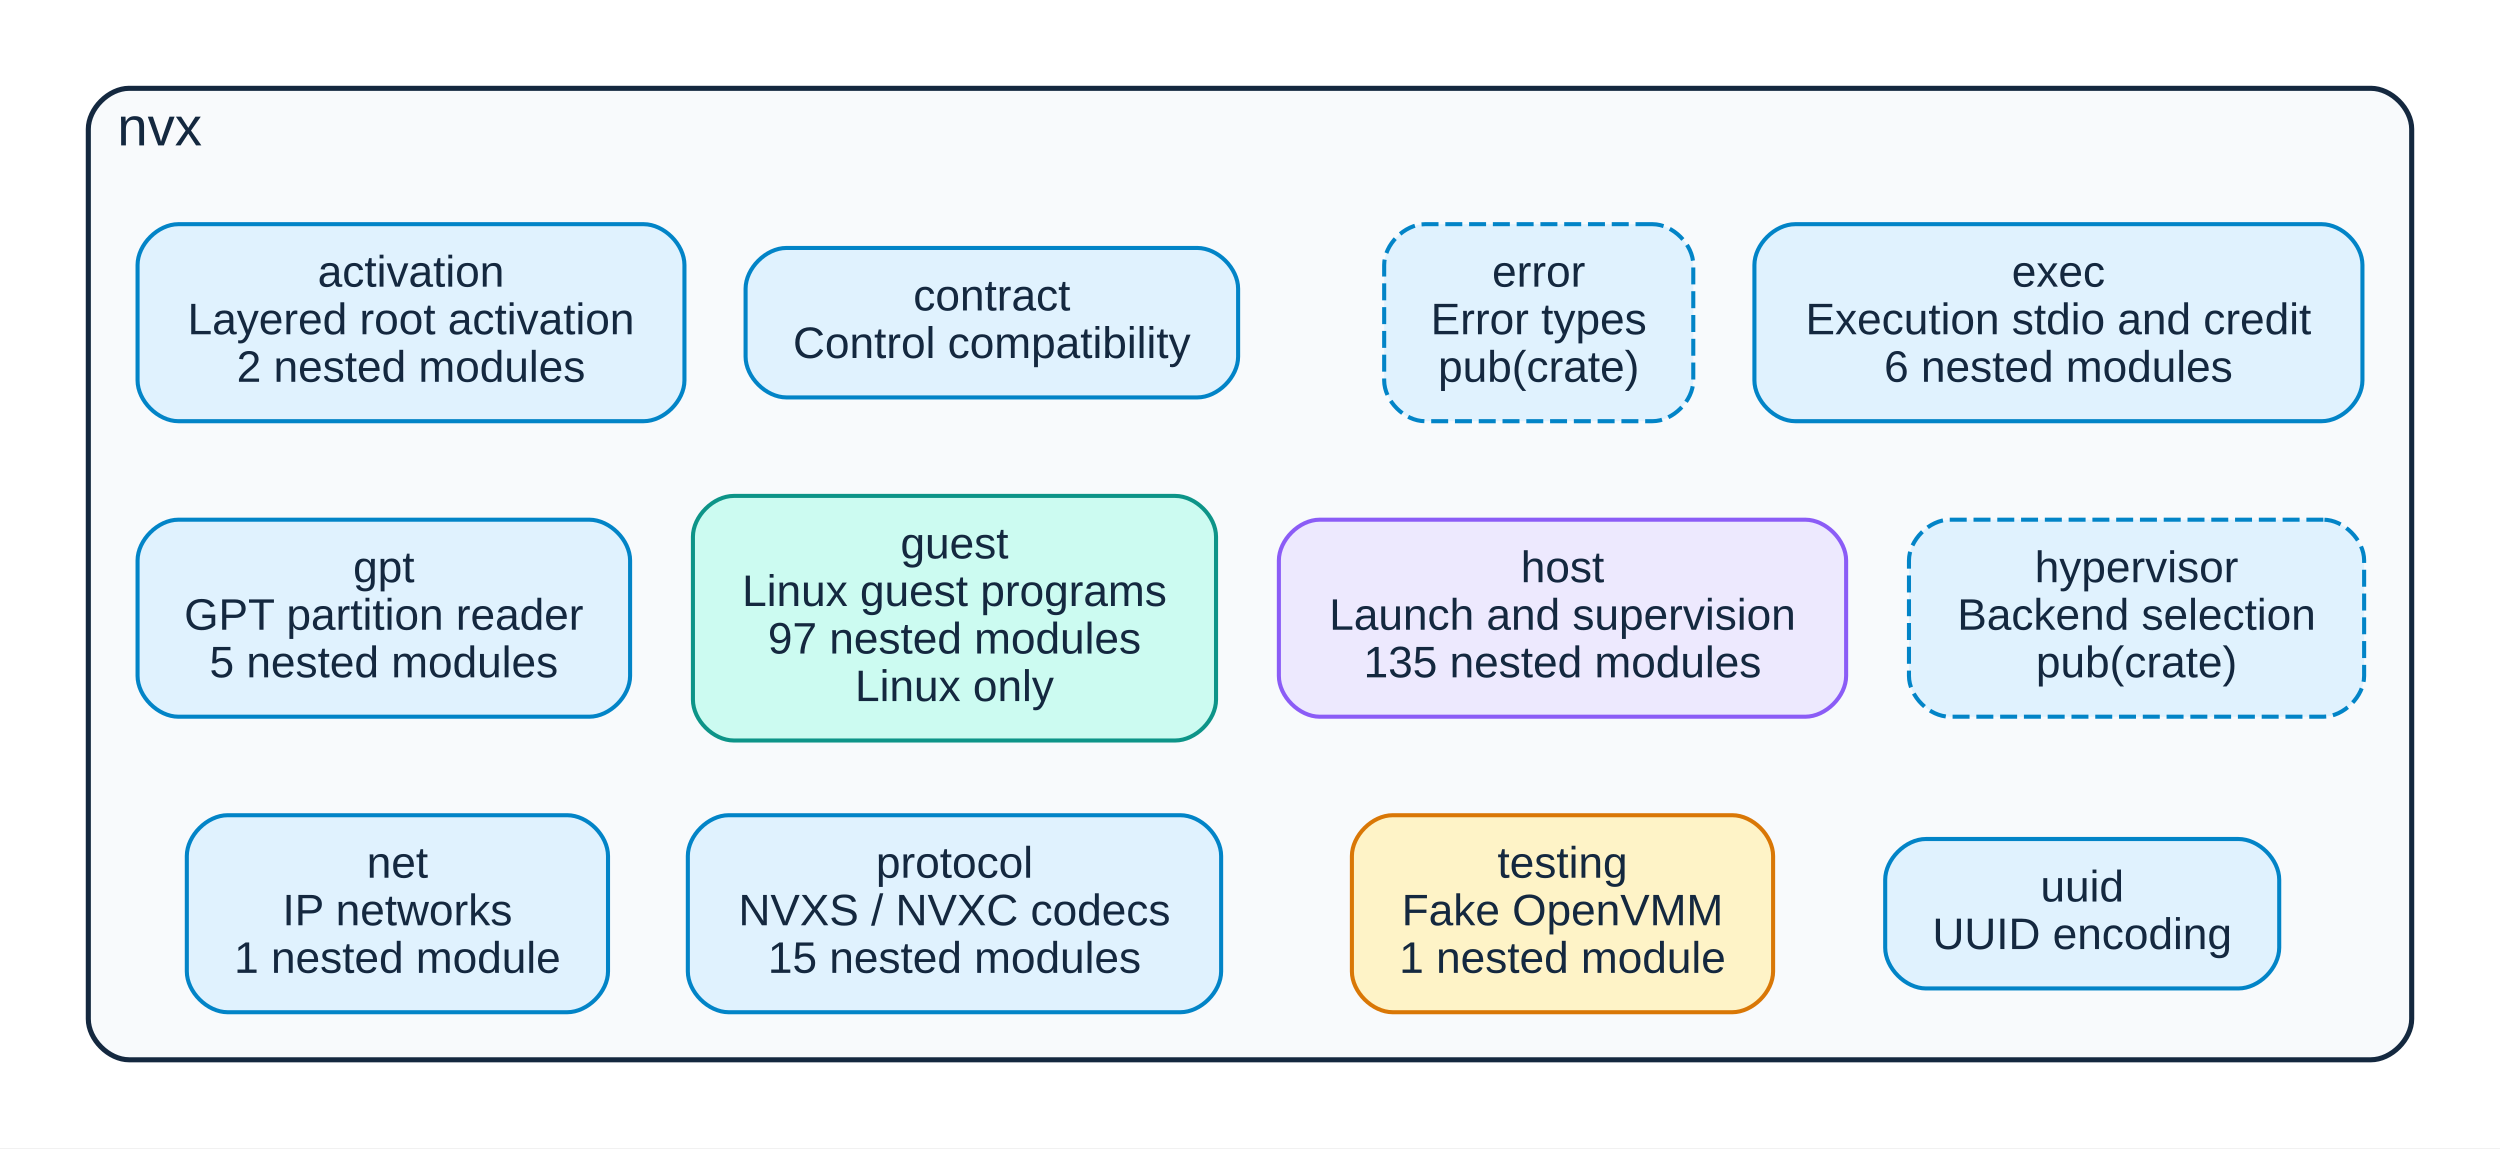
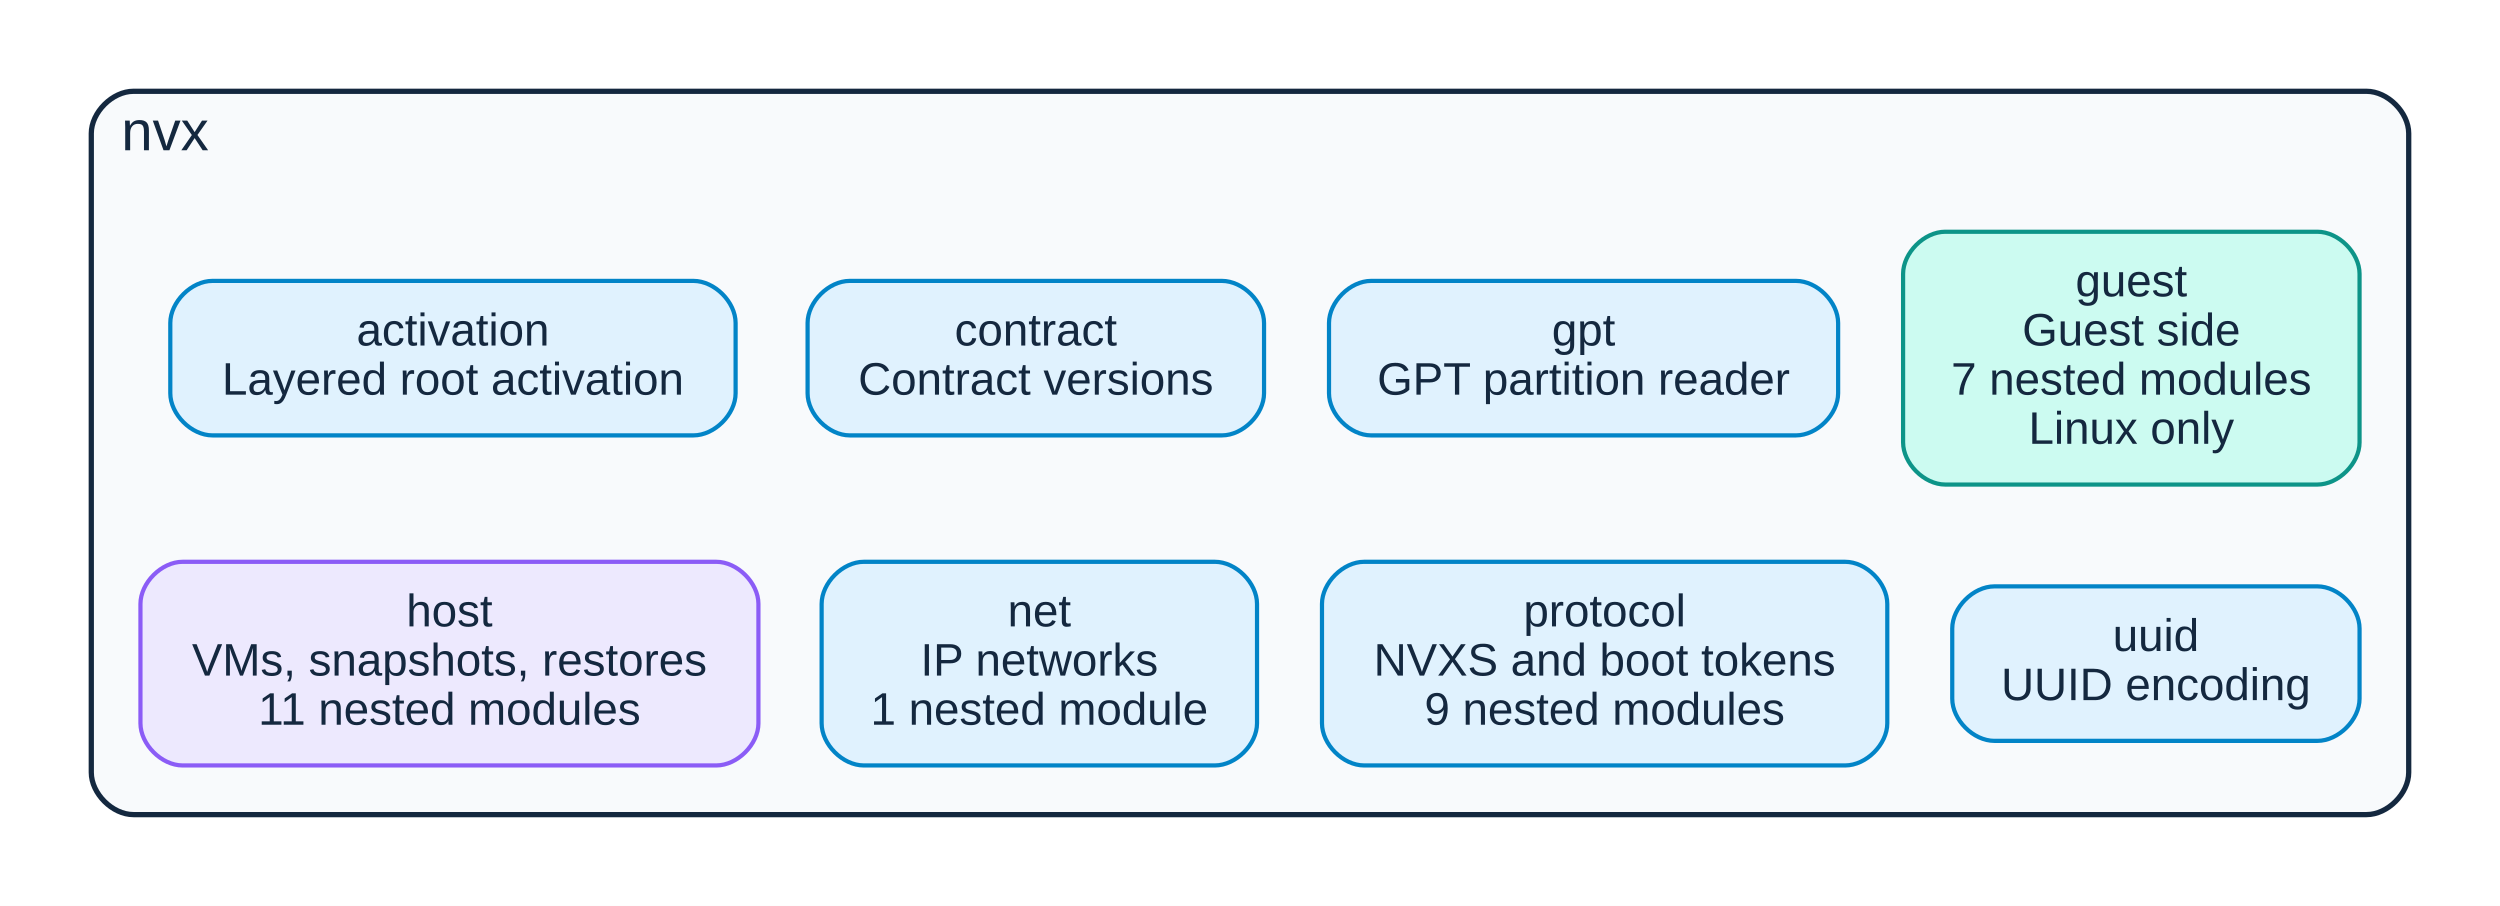
- <svg xmlns="http://www.w3.org/2000/svg" xmlns:xlink="http://www.w3.org/1999/xlink" width="736pt" height="338pt" viewBox="0.00 0.00 736.00 338.00">
-   <g id="graph0" class="graph" transform="scale(1 1) rotate(0) translate(18 320)">
-     <polygon fill="white" stroke="transparent" points="-18,18 -18,-320 718,-320 718,18 -18,18" />
+ <svg xmlns="http://www.w3.org/2000/svg" xmlns:xlink="http://www.w3.org/1999/xlink" width="712pt" height="258pt" viewBox="0.00 0.00 712.00 258.00">
+   <g id="graph0" class="graph" transform="scale(1 1) rotate(0) translate(18 240)">
+     <polygon fill="white" stroke="transparent" points="-18,18 -18,-240 694,-240 694,18 -18,18" />
    <g id="clust1" class="cluster">
-       <path fill="#f8fafc" stroke="#14283f" stroke-width="1.5" d="M20,-8C20,-8 680,-8 680,-8 686,-8 692,-14 692,-20 692,-20 692,-282 692,-282 692,-288 686,-294 680,-294 680,-294 20,-294 20,-294 14,-294 8,-288 8,-282 8,-282 8,-20 8,-20 8,-14 14,-8 20,-8" />
-       <text text-anchor="middle" x="29" y="-277.2" font-family="Liberation Sans,Arial,Helvetica,sans-serif" font-size="16.00" fill="#14283f">nvx</text>
+       <path fill="#f8fafc" stroke="#14283f" stroke-width="1.5" d="M20,-8C20,-8 656,-8 656,-8 662,-8 668,-14 668,-20 668,-20 668,-202 668,-202 668,-208 662,-214 656,-214 656,-214 20,-214 20,-214 14,-214 8,-208 8,-202 8,-202 8,-20 8,-20 8,-14 14,-8 20,-8" />
+       <text text-anchor="middle" x="29" y="-197.2" font-family="Liberation Sans,Arial,Helvetica,sans-serif" font-size="16.00" fill="#14283f">nvx</text>
    </g>
    <g id="node1" class="node">
      <g id="a_node1">
        <a xlink:title="nvx::activation (pub)">
-           <path fill="#e0f2fe" stroke="#0284c7" stroke-width="1.2" d="M171.5,-254C171.5,-254 34.5,-254 34.5,-254 28.5,-254 22.5,-248 22.5,-242 22.5,-242 22.5,-208 22.5,-208 22.5,-202 28.5,-196 34.5,-196 34.5,-196 171.5,-196 171.5,-196 177.5,-196 183.5,-202 183.5,-208 183.5,-208 183.5,-242 183.5,-242 183.5,-248 177.5,-254 171.5,-254" />
-           <text text-anchor="middle" x="103" y="-235.6" font-family="Liberation Sans,Arial,Helvetica,sans-serif" font-size="13.00" fill="#14283f">activation</text>
-           <text text-anchor="middle" x="103" y="-221.6" font-family="Liberation Sans,Arial,Helvetica,sans-serif" font-size="13.00" fill="#14283f">Layered root activation</text>
-           <text text-anchor="middle" x="103" y="-207.6" font-family="Liberation Sans,Arial,Helvetica,sans-serif" font-size="13.00" fill="#14283f">2 nested modules</text>
+           <path fill="#e0f2fe" stroke="#0284c7" stroke-width="1.2" d="M179.5,-160C179.5,-160 42.5,-160 42.5,-160 36.5,-160 30.5,-154 30.5,-148 30.5,-148 30.5,-128 30.5,-128 30.5,-122 36.5,-116 42.5,-116 42.5,-116 179.5,-116 179.5,-116 185.5,-116 191.5,-122 191.5,-128 191.5,-128 191.5,-148 191.5,-148 191.5,-154 185.5,-160 179.5,-160" />
+           <text text-anchor="middle" x="111" y="-141.6" font-family="Liberation Sans,Arial,Helvetica,sans-serif" font-size="13.00" fill="#14283f">activation</text>
+           <text text-anchor="middle" x="111" y="-127.6" font-family="Liberation Sans,Arial,Helvetica,sans-serif" font-size="13.00" fill="#14283f">Layered root activation</text>
        </a>
      </g>
    </g>
    <g id="node2" class="node">
      <g id="a_node2">
        <a xlink:title="nvx::contract (pub)">
-           <path fill="#e0f2fe" stroke="#0284c7" stroke-width="1.2" d="M334.5,-247C334.5,-247 213.5,-247 213.5,-247 207.5,-247 201.5,-241 201.5,-235 201.5,-235 201.5,-215 201.5,-215 201.5,-209 207.5,-203 213.5,-203 213.5,-203 334.5,-203 334.5,-203 340.5,-203 346.5,-209 346.5,-215 346.5,-215 346.5,-235 346.5,-235 346.5,-241 340.5,-247 334.5,-247" />
-           <text text-anchor="middle" x="274" y="-228.6" font-family="Liberation Sans,Arial,Helvetica,sans-serif" font-size="13.00" fill="#14283f">contract</text>
-           <text text-anchor="middle" x="274" y="-214.6" font-family="Liberation Sans,Arial,Helvetica,sans-serif" font-size="13.00" fill="#14283f">Control compatibility</text>
+           <path fill="#e0f2fe" stroke="#0284c7" stroke-width="1.2" d="M330,-160C330,-160 224,-160 224,-160 218,-160 212,-154 212,-148 212,-148 212,-128 212,-128 212,-122 218,-116 224,-116 224,-116 330,-116 330,-116 336,-116 342,-122 342,-128 342,-128 342,-148 342,-148 342,-154 336,-160 330,-160" />
+           <text text-anchor="middle" x="277" y="-141.6" font-family="Liberation Sans,Arial,Helvetica,sans-serif" font-size="13.00" fill="#14283f">contract</text>
+           <text text-anchor="middle" x="277" y="-127.6" font-family="Liberation Sans,Arial,Helvetica,sans-serif" font-size="13.00" fill="#14283f">Contract versions</text>
        </a>
      </g>
    </g>
    <g id="node3" class="node">
      <g id="a_node3">
-         <a xlink:title="nvx::error (pub(crate))">
-           <path fill="#e0f2fe" stroke="#0284c7" stroke-width="1.2" stroke-dasharray="5,2" d="M468.5,-254C468.5,-254 401.5,-254 401.5,-254 395.5,-254 389.5,-248 389.5,-242 389.5,-242 389.5,-208 389.5,-208 389.5,-202 395.5,-196 401.5,-196 401.5,-196 468.5,-196 468.5,-196 474.5,-196 480.5,-202 480.5,-208 480.5,-208 480.5,-242 480.5,-242 480.5,-248 474.5,-254 468.5,-254" />
-           <text text-anchor="middle" x="435" y="-235.6" font-family="Liberation Sans,Arial,Helvetica,sans-serif" font-size="13.00" fill="#14283f">error</text>
-           <text text-anchor="middle" x="435" y="-221.6" font-family="Liberation Sans,Arial,Helvetica,sans-serif" font-size="13.00" fill="#14283f">Error types</text>
-           <text text-anchor="middle" x="435" y="-207.6" font-family="Liberation Sans,Arial,Helvetica,sans-serif" font-size="13.00" fill="#14283f">pub(crate)</text>
+         <a xlink:title="nvx::gpt (pub)">
+           <path fill="#e0f2fe" stroke="#0284c7" stroke-width="1.2" d="M493.5,-160C493.5,-160 372.5,-160 372.5,-160 366.5,-160 360.5,-154 360.5,-148 360.5,-148 360.5,-128 360.5,-128 360.5,-122 366.5,-116 372.5,-116 372.5,-116 493.5,-116 493.5,-116 499.5,-116 505.5,-122 505.5,-128 505.5,-128 505.5,-148 505.5,-148 505.5,-154 499.5,-160 493.5,-160" />
+           <text text-anchor="middle" x="433" y="-141.6" font-family="Liberation Sans,Arial,Helvetica,sans-serif" font-size="13.00" fill="#14283f">gpt</text>
+           <text text-anchor="middle" x="433" y="-127.6" font-family="Liberation Sans,Arial,Helvetica,sans-serif" font-size="13.00" fill="#14283f">GPT partition reader</text>
        </a>
      </g>
    </g>
    <g id="node4" class="node">
      <g id="a_node4">
-         <a xlink:title="nvx::exec (pub)">
-           <path fill="#e0f2fe" stroke="#0284c7" stroke-width="1.2" d="M665.5,-254C665.5,-254 510.5,-254 510.5,-254 504.5,-254 498.5,-248 498.5,-242 498.5,-242 498.5,-208 498.5,-208 498.5,-202 504.5,-196 510.5,-196 510.5,-196 665.5,-196 665.5,-196 671.5,-196 677.5,-202 677.5,-208 677.5,-208 677.5,-242 677.5,-242 677.5,-248 671.5,-254 665.5,-254" />
-           <text text-anchor="middle" x="588" y="-235.6" font-family="Liberation Sans,Arial,Helvetica,sans-serif" font-size="13.00" fill="#14283f">exec</text>
-           <text text-anchor="middle" x="588" y="-221.6" font-family="Liberation Sans,Arial,Helvetica,sans-serif" font-size="13.00" fill="#14283f">Execution stdio and credit</text>
-           <text text-anchor="middle" x="588" y="-207.6" font-family="Liberation Sans,Arial,Helvetica,sans-serif" font-size="13.00" fill="#14283f">6 nested modules</text>
+         <a xlink:title="nvx::guest (pub)">
+           <path fill="#ccfbf1" stroke="#0d9488" stroke-width="1.2" d="M642,-174C642,-174 536,-174 536,-174 530,-174 524,-168 524,-162 524,-162 524,-114 524,-114 524,-108 530,-102 536,-102 536,-102 642,-102 642,-102 648,-102 654,-108 654,-114 654,-114 654,-162 654,-162 654,-168 648,-174 642,-174" />
+           <text text-anchor="middle" x="589" y="-155.6" font-family="Liberation Sans,Arial,Helvetica,sans-serif" font-size="13.00" fill="#14283f">guest</text>
+           <text text-anchor="middle" x="589" y="-141.6" font-family="Liberation Sans,Arial,Helvetica,sans-serif" font-size="13.00" fill="#14283f">Guest side</text>
+           <text text-anchor="middle" x="589" y="-127.6" font-family="Liberation Sans,Arial,Helvetica,sans-serif" font-size="13.00" fill="#14283f">7 nested modules</text>
+           <text text-anchor="middle" x="589" y="-113.6" font-family="Liberation Sans,Arial,Helvetica,sans-serif" font-size="13.00" fill="#14283f">Linux only</text>
        </a>
      </g>
    </g>
    <g id="node5" class="node">
      <g id="a_node5">
-         <a xlink:title="nvx::gpt (pub)">
-           <path fill="#e0f2fe" stroke="#0284c7" stroke-width="1.2" d="M155.5,-167C155.5,-167 34.5,-167 34.5,-167 28.5,-167 22.5,-161 22.5,-155 22.5,-155 22.5,-121 22.5,-121 22.5,-115 28.5,-109 34.5,-109 34.5,-109 155.5,-109 155.5,-109 161.5,-109 167.5,-115 167.5,-121 167.5,-121 167.5,-155 167.5,-155 167.5,-161 161.5,-167 155.5,-167" />
-           <text text-anchor="middle" x="95" y="-148.6" font-family="Liberation Sans,Arial,Helvetica,sans-serif" font-size="13.00" fill="#14283f">gpt</text>
-           <text text-anchor="middle" x="95" y="-134.6" font-family="Liberation Sans,Arial,Helvetica,sans-serif" font-size="13.00" fill="#14283f">GPT partition reader</text>
-           <text text-anchor="middle" x="95" y="-120.6" font-family="Liberation Sans,Arial,Helvetica,sans-serif" font-size="13.00" fill="#14283f">5 nested modules</text>
+         <a xlink:title="nvx::host (pub)">
+           <path fill="#ede9fe" stroke="#8b5cf6" stroke-width="1.2" d="M186,-80C186,-80 34,-80 34,-80 28,-80 22,-74 22,-68 22,-68 22,-34 22,-34 22,-28 28,-22 34,-22 34,-22 186,-22 186,-22 192,-22 198,-28 198,-34 198,-34 198,-68 198,-68 198,-74 192,-80 186,-80" />
+           <text text-anchor="middle" x="110" y="-61.6" font-family="Liberation Sans,Arial,Helvetica,sans-serif" font-size="13.00" fill="#14283f">host</text>
+           <text text-anchor="middle" x="110" y="-47.6" font-family="Liberation Sans,Arial,Helvetica,sans-serif" font-size="13.00" fill="#14283f">VMs, snapshots, restores</text>
+           <text text-anchor="middle" x="110" y="-33.6" font-family="Liberation Sans,Arial,Helvetica,sans-serif" font-size="13.00" fill="#14283f">11 nested modules</text>
        </a>
      </g>
    </g>
    <g id="node6" class="node">
      <g id="a_node6">
-         <a xlink:title="nvx::guest (pub)">
-           <path fill="#ccfbf1" stroke="#0d9488" stroke-width="1.2" d="M328,-174C328,-174 198,-174 198,-174 192,-174 186,-168 186,-162 186,-162 186,-114 186,-114 186,-108 192,-102 198,-102 198,-102 328,-102 328,-102 334,-102 340,-108 340,-114 340,-114 340,-162 340,-162 340,-168 334,-174 328,-174" />
-           <text text-anchor="middle" x="263" y="-155.6" font-family="Liberation Sans,Arial,Helvetica,sans-serif" font-size="13.00" fill="#14283f">guest</text>
-           <text text-anchor="middle" x="263" y="-141.6" font-family="Liberation Sans,Arial,Helvetica,sans-serif" font-size="13.00" fill="#14283f">Linux guest programs</text>
-           <text text-anchor="middle" x="263" y="-127.6" font-family="Liberation Sans,Arial,Helvetica,sans-serif" font-size="13.00" fill="#14283f">97 nested modules</text>
-           <text text-anchor="middle" x="263" y="-113.6" font-family="Liberation Sans,Arial,Helvetica,sans-serif" font-size="13.00" fill="#14283f">Linux only</text>
+         <a xlink:title="nvx::net (pub)">
+           <path fill="#e0f2fe" stroke="#0284c7" stroke-width="1.2" d="M328,-80C328,-80 228,-80 228,-80 222,-80 216,-74 216,-68 216,-68 216,-34 216,-34 216,-28 222,-22 228,-22 228,-22 328,-22 328,-22 334,-22 340,-28 340,-34 340,-34 340,-68 340,-68 340,-74 334,-80 328,-80" />
+           <text text-anchor="middle" x="278" y="-61.6" font-family="Liberation Sans,Arial,Helvetica,sans-serif" font-size="13.00" fill="#14283f">net</text>
+           <text text-anchor="middle" x="278" y="-47.6" font-family="Liberation Sans,Arial,Helvetica,sans-serif" font-size="13.00" fill="#14283f">IP networks</text>
+           <text text-anchor="middle" x="278" y="-33.6" font-family="Liberation Sans,Arial,Helvetica,sans-serif" font-size="13.00" fill="#14283f">1 nested module</text>
        </a>
      </g>
    </g>
    <g id="node7" class="node">
      <g id="a_node7">
-         <a xlink:title="nvx::host (pub)">
-           <path fill="#ede9fe" stroke="#8b5cf6" stroke-width="1.2" d="M513.5,-167C513.5,-167 370.5,-167 370.5,-167 364.5,-167 358.5,-161 358.5,-155 358.5,-155 358.5,-121 358.5,-121 358.5,-115 364.5,-109 370.5,-109 370.5,-109 513.5,-109 513.5,-109 519.5,-109 525.5,-115 525.5,-121 525.5,-121 525.5,-155 525.5,-155 525.5,-161 519.5,-167 513.5,-167" />
-           <text text-anchor="middle" x="442" y="-148.6" font-family="Liberation Sans,Arial,Helvetica,sans-serif" font-size="13.00" fill="#14283f">host</text>
-           <text text-anchor="middle" x="442" y="-134.6" font-family="Liberation Sans,Arial,Helvetica,sans-serif" font-size="13.00" fill="#14283f">Launch and supervision</text>
-           <text text-anchor="middle" x="442" y="-120.6" font-family="Liberation Sans,Arial,Helvetica,sans-serif" font-size="13.00" fill="#14283f">135 nested modules</text>
+         <a xlink:title="nvx::protocol (pub)">
+           <path fill="#e0f2fe" stroke="#0284c7" stroke-width="1.2" d="M507.5,-80C507.5,-80 370.5,-80 370.5,-80 364.5,-80 358.5,-74 358.5,-68 358.5,-68 358.5,-34 358.5,-34 358.5,-28 364.5,-22 370.5,-22 370.5,-22 507.5,-22 507.5,-22 513.5,-22 519.5,-28 519.5,-34 519.5,-34 519.5,-68 519.5,-68 519.5,-74 513.5,-80 507.5,-80" />
+           <text text-anchor="middle" x="439" y="-61.6" font-family="Liberation Sans,Arial,Helvetica,sans-serif" font-size="13.00" fill="#14283f">protocol</text>
+           <text text-anchor="middle" x="439" y="-47.6" font-family="Liberation Sans,Arial,Helvetica,sans-serif" font-size="13.00" fill="#14283f">NVXS and boot tokens</text>
+           <text text-anchor="middle" x="439" y="-33.6" font-family="Liberation Sans,Arial,Helvetica,sans-serif" font-size="13.00" fill="#14283f">9 nested modules</text>
        </a>
      </g>
    </g>
    <g id="node8" class="node">
      <g id="a_node8">
-         <a xlink:title="nvx::hypervisor (pub(crate))">
-           <path fill="#e0f2fe" stroke="#0284c7" stroke-width="1.2" stroke-dasharray="5,2" d="M666,-167C666,-167 556,-167 556,-167 550,-167 544,-161 544,-155 544,-155 544,-121 544,-121 544,-115 550,-109 556,-109 556,-109 666,-109 666,-109 672,-109 678,-115 678,-121 678,-121 678,-155 678,-155 678,-161 672,-167 666,-167" />
-           <text text-anchor="middle" x="611" y="-148.6" font-family="Liberation Sans,Arial,Helvetica,sans-serif" font-size="13.00" fill="#14283f">hypervisor</text>
-           <text text-anchor="middle" x="611" y="-134.6" font-family="Liberation Sans,Arial,Helvetica,sans-serif" font-size="13.00" fill="#14283f">Backend selection</text>
-           <text text-anchor="middle" x="611" y="-120.6" font-family="Liberation Sans,Arial,Helvetica,sans-serif" font-size="13.00" fill="#14283f">pub(crate)</text>
-         </a>
-       </g>
-     </g>
-     <g id="node9" class="node">
-       <g id="a_node9">
-         <a xlink:title="nvx::net (pub)">
-           <path fill="#e0f2fe" stroke="#0284c7" stroke-width="1.2" d="M149,-80C149,-80 49,-80 49,-80 43,-80 37,-74 37,-68 37,-68 37,-34 37,-34 37,-28 43,-22 49,-22 49,-22 149,-22 149,-22 155,-22 161,-28 161,-34 161,-34 161,-68 161,-68 161,-74 155,-80 149,-80" />
-           <text text-anchor="middle" x="99" y="-61.6" font-family="Liberation Sans,Arial,Helvetica,sans-serif" font-size="13.00" fill="#14283f">net</text>
-           <text text-anchor="middle" x="99" y="-47.6" font-family="Liberation Sans,Arial,Helvetica,sans-serif" font-size="13.00" fill="#14283f">IP networks</text>
-           <text text-anchor="middle" x="99" y="-33.6" font-family="Liberation Sans,Arial,Helvetica,sans-serif" font-size="13.00" fill="#14283f">1 nested module</text>
-         </a>
-       </g>
-     </g>
-     <g id="node10" class="node">
-       <g id="a_node10">
-         <a xlink:title="nvx::protocol (pub)">
-           <path fill="#e0f2fe" stroke="#0284c7" stroke-width="1.2" d="M329.5,-80C329.5,-80 196.5,-80 196.5,-80 190.5,-80 184.5,-74 184.5,-68 184.5,-68 184.5,-34 184.5,-34 184.5,-28 190.5,-22 196.5,-22 196.5,-22 329.5,-22 329.5,-22 335.5,-22 341.5,-28 341.5,-34 341.5,-34 341.5,-68 341.5,-68 341.5,-74 335.5,-80 329.5,-80" />
-           <text text-anchor="middle" x="263" y="-61.6" font-family="Liberation Sans,Arial,Helvetica,sans-serif" font-size="13.00" fill="#14283f">protocol</text>
-           <text text-anchor="middle" x="263" y="-47.6" font-family="Liberation Sans,Arial,Helvetica,sans-serif" font-size="13.00" fill="#14283f">NVXS / NVXC codecs</text>
-           <text text-anchor="middle" x="263" y="-33.6" font-family="Liberation Sans,Arial,Helvetica,sans-serif" font-size="13.00" fill="#14283f">15 nested modules</text>
-         </a>
-       </g>
-     </g>
-     <g id="node11" class="node">
-       <g id="a_node11">
-         <a xlink:title="nvx::testing (pub)">
-           <path fill="#fef3c7" stroke="#d97706" stroke-width="1.2" d="M492,-80C492,-80 392,-80 392,-80 386,-80 380,-74 380,-68 380,-68 380,-34 380,-34 380,-28 386,-22 392,-22 392,-22 492,-22 492,-22 498,-22 504,-28 504,-34 504,-34 504,-68 504,-68 504,-74 498,-80 492,-80" />
-           <text text-anchor="middle" x="442" y="-61.6" font-family="Liberation Sans,Arial,Helvetica,sans-serif" font-size="13.00" fill="#14283f">testing</text>
-           <text text-anchor="middle" x="442" y="-47.6" font-family="Liberation Sans,Arial,Helvetica,sans-serif" font-size="13.00" fill="#14283f">Fake OpenVMM</text>
-           <text text-anchor="middle" x="442" y="-33.6" font-family="Liberation Sans,Arial,Helvetica,sans-serif" font-size="13.00" fill="#14283f">1 nested module</text>
-         </a>
-       </g>
-     </g>
-     <g id="node12" class="node">
-       <g id="a_node12">
        <a xlink:title="nvx::uuid (pub)">
-           <path fill="#e0f2fe" stroke="#0284c7" stroke-width="1.2" d="M641,-73C641,-73 549,-73 549,-73 543,-73 537,-67 537,-61 537,-61 537,-41 537,-41 537,-35 543,-29 549,-29 549,-29 641,-29 641,-29 647,-29 653,-35 653,-41 653,-41 653,-61 653,-61 653,-67 647,-73 641,-73" />
-           <text text-anchor="middle" x="595" y="-54.6" font-family="Liberation Sans,Arial,Helvetica,sans-serif" font-size="13.00" fill="#14283f">uuid</text>
-           <text text-anchor="middle" x="595" y="-40.6" font-family="Liberation Sans,Arial,Helvetica,sans-serif" font-size="13.00" fill="#14283f">UUID encoding</text>
+           <path fill="#e0f2fe" stroke="#0284c7" stroke-width="1.2" d="M642,-73C642,-73 550,-73 550,-73 544,-73 538,-67 538,-61 538,-61 538,-41 538,-41 538,-35 544,-29 550,-29 550,-29 642,-29 642,-29 648,-29 654,-35 654,-41 654,-41 654,-61 654,-61 654,-67 648,-73 642,-73" />
+           <text text-anchor="middle" x="596" y="-54.6" font-family="Liberation Sans,Arial,Helvetica,sans-serif" font-size="13.00" fill="#14283f">uuid</text>
+           <text text-anchor="middle" x="596" y="-40.6" font-family="Liberation Sans,Arial,Helvetica,sans-serif" font-size="13.00" fill="#14283f">UUID encoding</text>
        </a>
      </g>
    </g>
  </g>
</svg>
